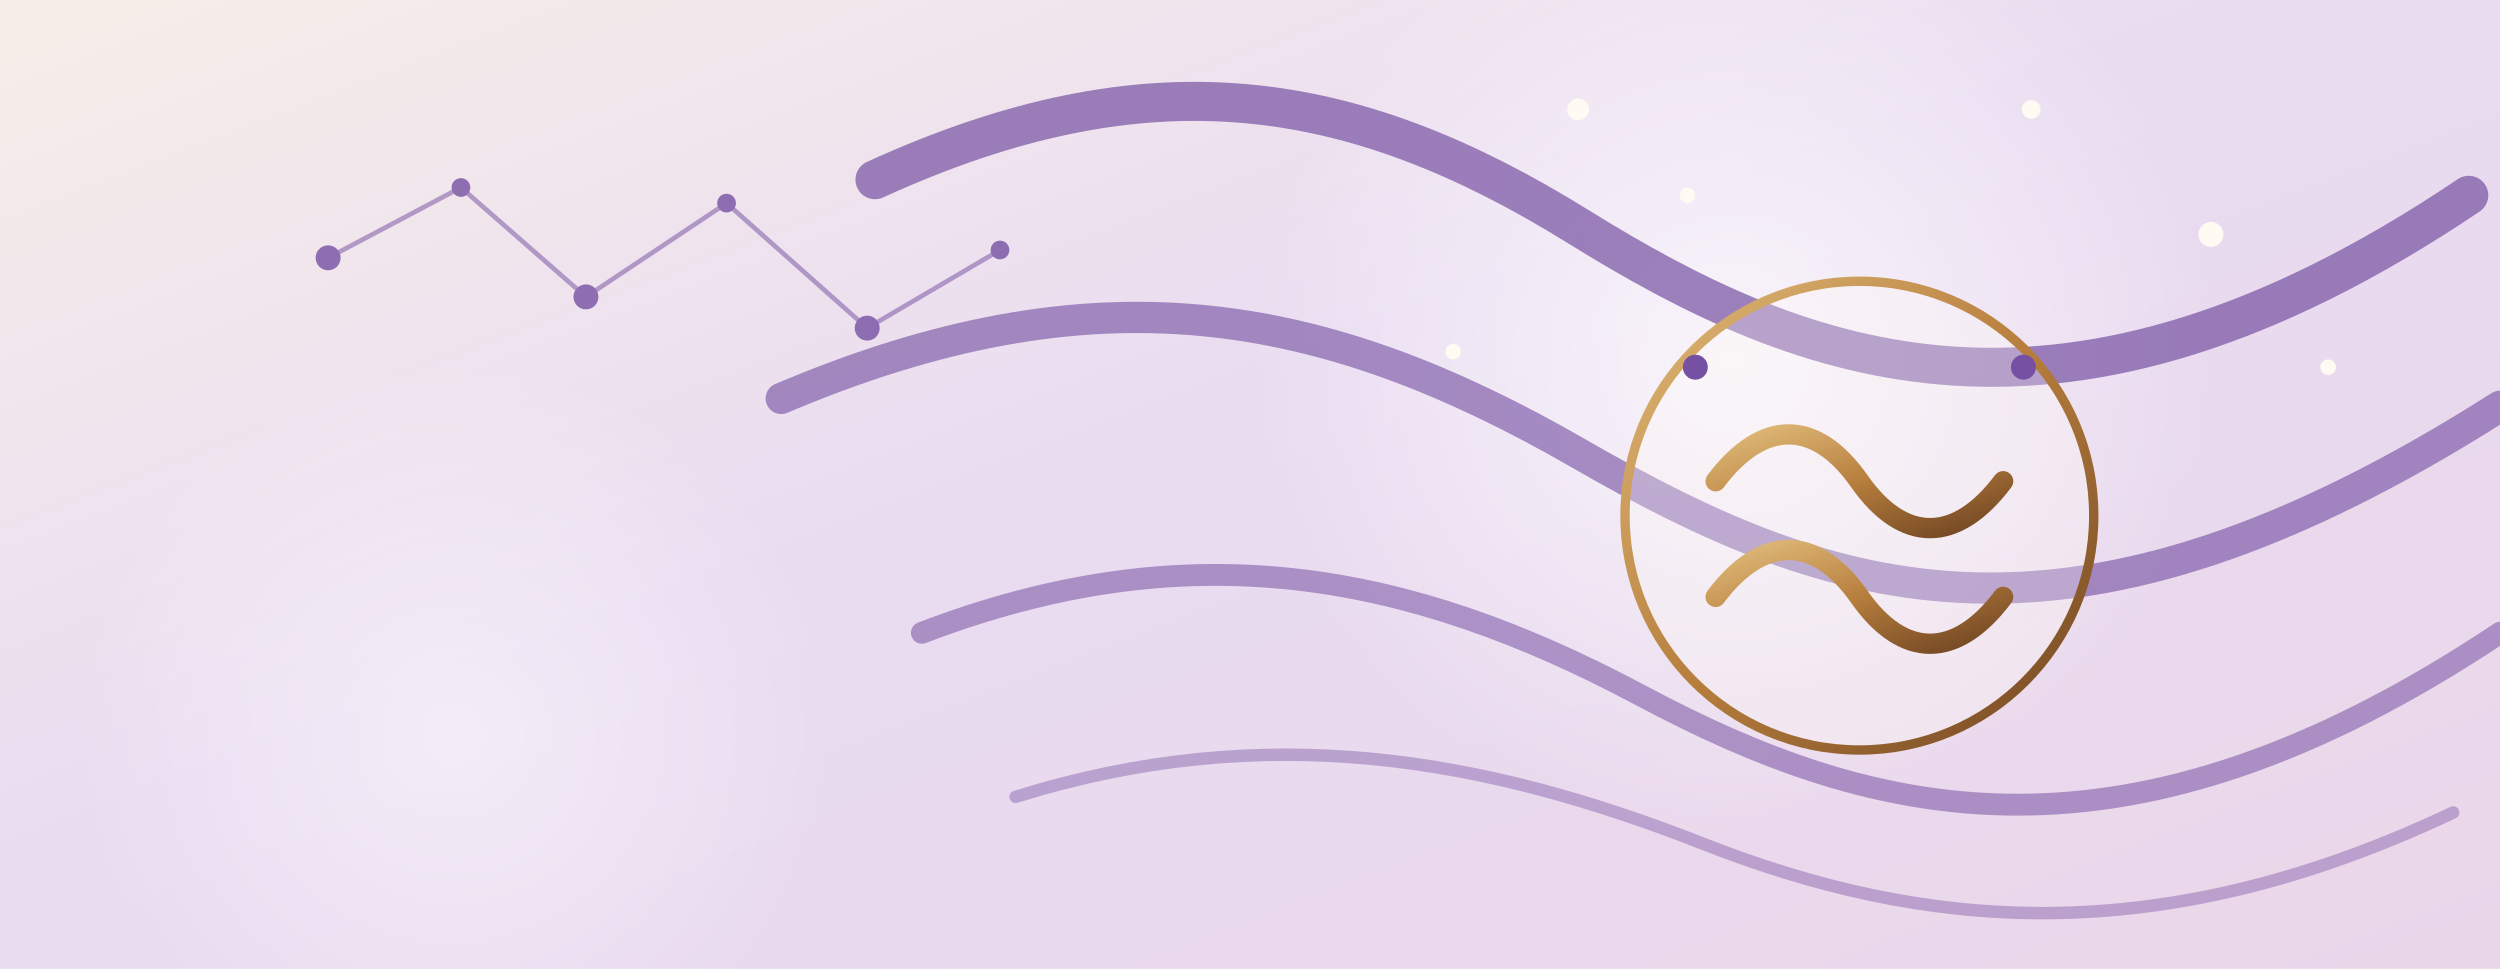
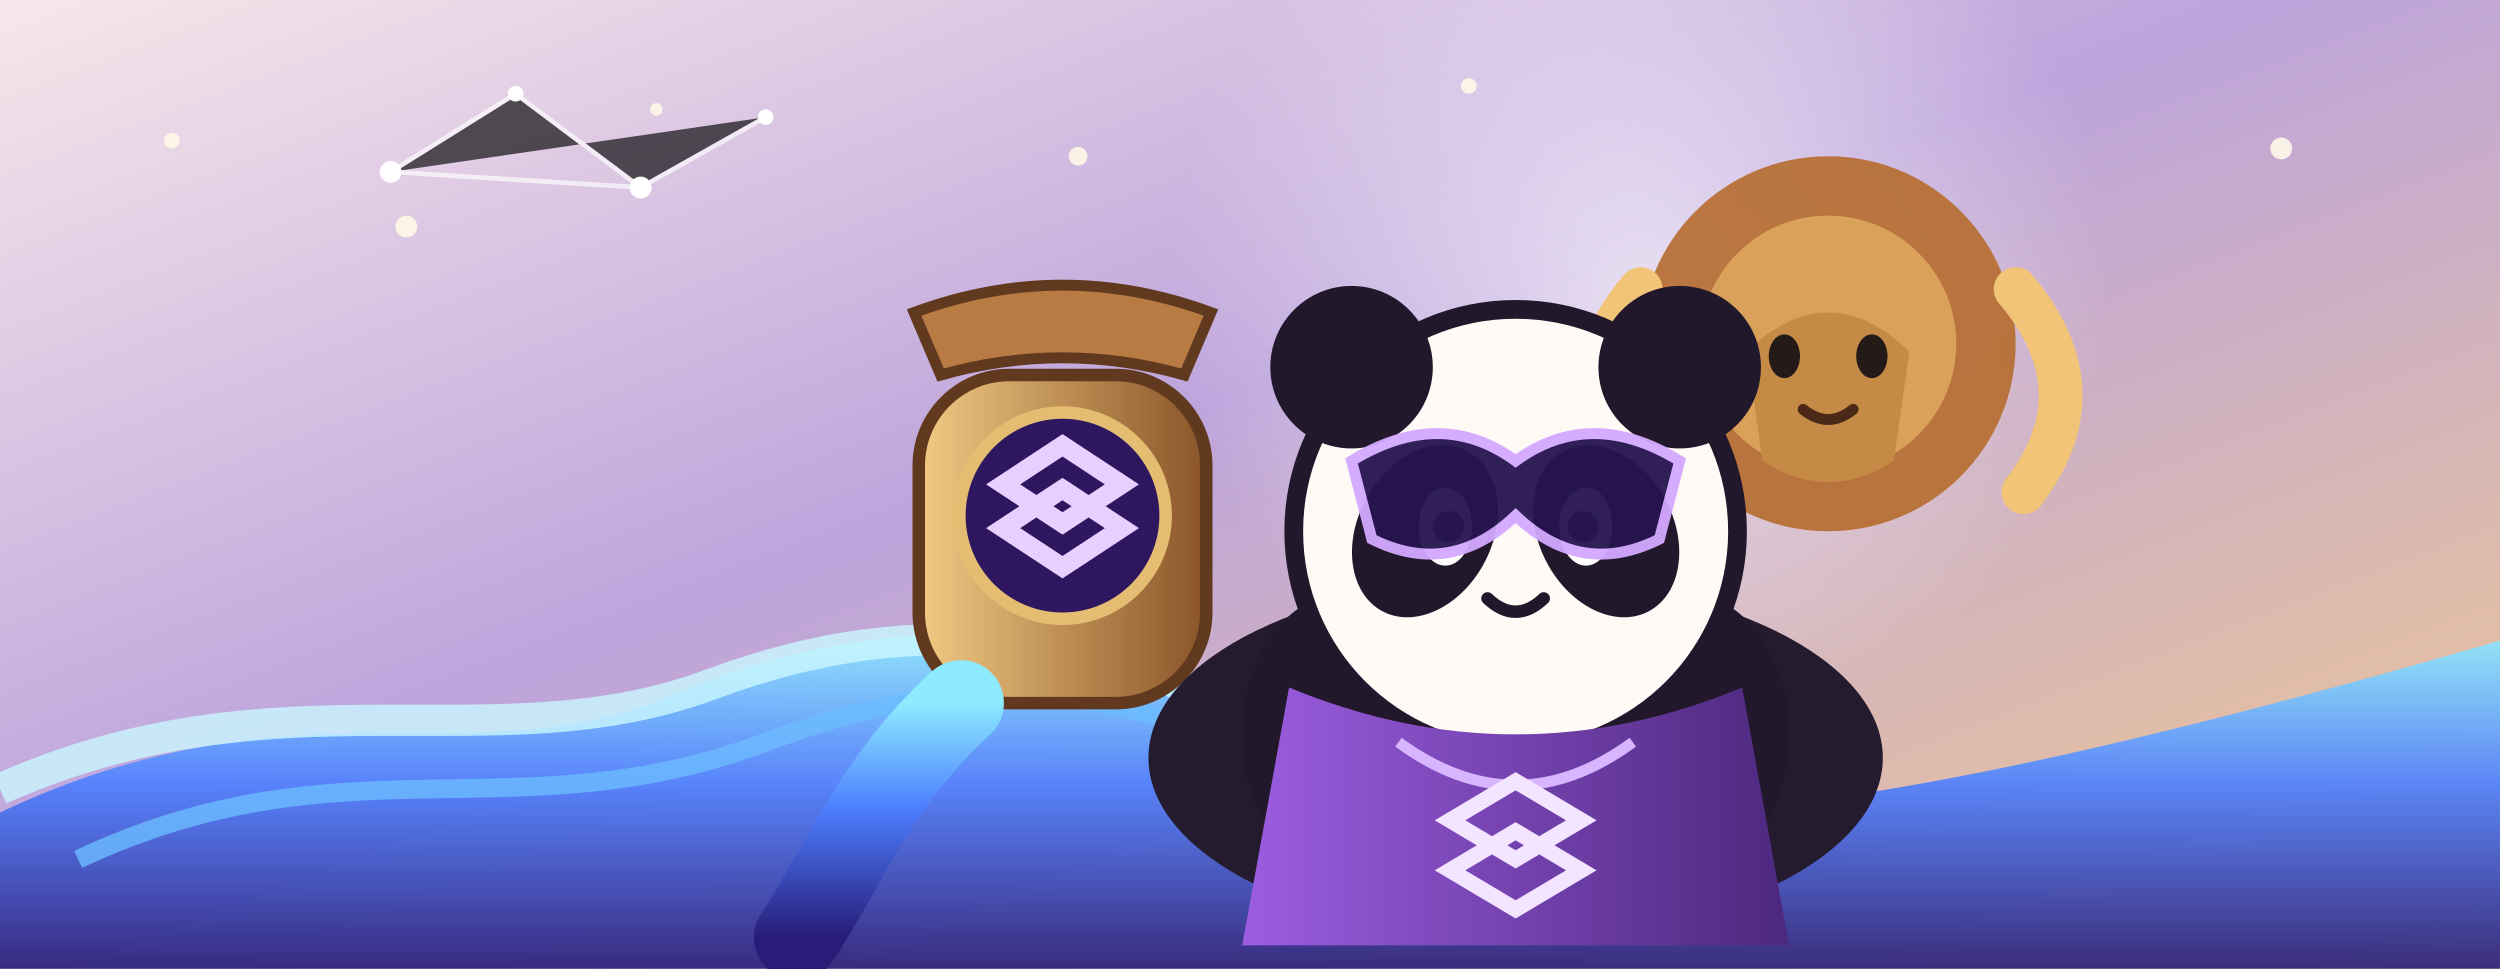
<svg xmlns="http://www.w3.org/2000/svg" viewBox="0 0 1600 620">
  <defs>
-     <linearGradient id="bg" x1="0" y1="0" x2="1" y2="1">
-       <stop stop-color="#f7eee8" />
-       <stop offset=".45" stop-color="#e9dcf1" />
-       <stop offset="1" stop-color="#ead6e9" />
+     <linearGradient id="sky" x2="1" y2="1">
+       <stop stop-color="#f8e7ea" />
+       <stop offset=".45" stop-color="#bda4dc" />
+       <stop offset="1" stop-color="#f2c98e" />
    </linearGradient>
-     <radialGradient id="light">
-       <stop stop-color="#fff" stop-opacity=".95" />
+     <linearGradient id="gold">
+       <stop stop-color="#f1ca83" />
+       <stop offset="1" stop-color="#8a5428" />
+     </linearGradient>
+     <linearGradient id="purple">
+       <stop stop-color="#9c5de0" />
+       <stop offset="1" stop-color="#4d287e" />
+     </linearGradient>
+     <linearGradient id="water" x2="0" y2="1">
+       <stop stop-color="#8deaff" />
+       <stop offset=".45" stop-color="#4c7eff" />
+       <stop offset="1" stop-color="#281c78" />
+     </linearGradient>
+     <radialGradient id="glow">
+       <stop stop-color="#fff" stop-opacity=".9" />
      <stop offset="1" stop-color="#fff" stop-opacity="0" />
    </radialGradient>
-     <linearGradient id="gold" x1="0" y1="0" x2="1" y2="1">
-       <stop stop-color="#e0bb7a" />
-       <stop offset=".5" stop-color="#b77e3d" />
-       <stop offset="1" stop-color="#704522" />
-     </linearGradient>
  </defs>
-   <rect width="1600" height="620" fill="url(#bg)" />
-   <circle cx="1110" cy="230" r="310" fill="url(#light)" opacity=".75" />
-   <circle cx="290" cy="470" r="240" fill="url(#light)" opacity=".5" />
-   <g transform="translate(210 95)" fill="#7650a2" opacity=".8">
-     <circle cx="0" cy="70" r="8" />
-     <circle cx="85" cy="25" r="6" />
-     <circle cx="165" cy="95" r="8" />
-     <circle cx="255" cy="35" r="6" />
-     <circle cx="345" cy="115" r="8" />
-     <circle cx="430" cy="65" r="6" />
-     <g fill="none" stroke="#7650a2" stroke-width="3" opacity=".65">
-       <path d="M0 70L85 25L165 95L255 35L345 115L430 65" />
-     </g>
+   <rect width="1600" height="620" fill="url(#sky)" />
+   <circle cx="1050" cy="180" r="300" fill="url(#glow)" opacity=".7" />
+   <g fill="#fff8e8" opacity=".9">
+     <circle cx="110" cy="90" r="5" />
+     <circle cx="260" cy="145" r="7" />
+     <circle cx="420" cy="70" r="4" />
+     <circle cx="690" cy="100" r="6" />
+     <circle cx="940" cy="55" r="5" />
+     <circle cx="1460" cy="95" r="7" />
  </g>
-   <g fill="none" stroke="#7954a4" stroke-linecap="round">
-     <path d="M560 115 C735 35 865 55 1010 145 S1320 300 1580 125" stroke-width="25" opacity=".72" />
-     <path d="M500 255 C700 170 845 195 1010 290 S1325 435 1600 260" stroke-width="20" opacity=".64" />
-     <path d="M590 405 C760 340 900 365 1050 445 S1360 565 1600 405" stroke-width="14" opacity=".56" />
-     <path d="M650 510 C810 460 950 485 1090 540 S1380 610 1570 520" stroke-width="8" opacity=".42" />
+   <path d="M0 520 C190 430 300 500 430 445 S700 390 830 465 S1100 555 1600 410 L1600 620 L0 620Z" fill="url(#water)" opacity=".9" />
+   <path d="M0 505 C180 425 315 490 455 438 S700 410 835 470" fill="none" stroke="#c9f8ff" stroke-width="20" opacity=".8" />
+   <path d="M50 550 C220 470 330 535 490 475 S735 450 900 515" fill="none" stroke="#6bbcff" stroke-width="12" opacity=".8" />
+   <g transform="translate(680 310)">
+     <path d="M-95 -110 Q0 -145 95 -110 L78 -70 Q0 -92 -78 -70Z" fill="#b77b43" stroke="#60391f" stroke-width="7" />
+     <rect x="-92" y="-70" width="184" height="210" rx="58" fill="url(#gold)" stroke="#60391f" stroke-width="8" />
+     <circle cx="0" cy="20" r="66" fill="#2e175f" stroke="#e4bd72" stroke-width="8" />
+     <path d="M-38 0 L0 -25 L38 0 L0 25Z M-38 28 L0 3 L38 28 L0 53Z" fill="none" stroke="#e9cfff" stroke-width="12" stroke-linecap="round" />
+     <path d="M-65 140 C-120 190 -140 245 -170 290" fill="none" stroke="url(#water)" stroke-width="55" stroke-linecap="round" />
  </g>
-   <g transform="translate(1190 330)">
-     <circle r="150" fill="#fffaf2" fill-opacity=".28" stroke="url(#gold)" stroke-width="6" />
-     <path d="M-92 -22 C-62 -62 -28 -62 0 -22 S62 18 92 -22" fill="none" stroke="url(#gold)" stroke-width="13" stroke-linecap="round" />
-     <path d="M-92 52 C-62 12 -28 12 0 52 S62 92 92 52" fill="none" stroke="url(#gold)" stroke-width="13" stroke-linecap="round" />
-     <circle cx="-105" cy="-95" r="8" fill="#7650a2" />
-     <circle cx="105" cy="-95" r="8" fill="#7650a2" />
+   <g transform="translate(1170 150)">
+     <circle cx="0" cy="70" r="120" fill="#b66c2d" opacity=".9" />
+     <circle cx="0" cy="70" r="82" fill="#d9a15a" />
+     <path d="M-52 75 Q0 25 52 75 L42 145 Q0 172 -42 145Z" fill="#c58a45" />
+     <ellipse cx="-28" cy="78" rx="10" ry="14" fill="#241b19" />
+     <ellipse cx="28" cy="78" rx="10" ry="14" fill="#241b19" />
+     <path d="M-16 112 Q0 125 16 112" fill="none" stroke="#4b2818" stroke-width="7" stroke-linecap="round" />
+     <path d="M-120 35 Q-175 100 -125 165 M120 35 Q175 100 125 165" fill="none" stroke="#f1c477" stroke-width="28" stroke-linecap="round" />
  </g>
-   <g fill="#fffaf2">
-     <circle cx="1010" cy="70" r="7" />
-     <circle cx="1080" cy="125" r="5" />
-     <circle cx="1300" cy="70" r="6" />
-     <circle cx="1415" cy="150" r="8" />
-     <circle cx="1490" cy="235" r="5" />
-     <circle cx="930" cy="225" r="5" />
+   <g transform="translate(970 355)">
+     <ellipse cx="0" cy="130" rx="235" ry="115" fill="#241b2e" />
+     <rect x="-150" y="20" width="300" height="220" rx="115" fill="#fffaf6" />
+     <ellipse cx="-110" cy="115" rx="65" ry="90" fill="#21182b" />
+     <ellipse cx="110" cy="115" rx="65" ry="90" fill="#21182b" />
+     <circle cx="0" cy="-15" r="142" fill="#fffaf6" stroke="#21182b" stroke-width="12" />
+     <circle cx="-105" cy="-120" r="52" fill="#21182b" />
+     <circle cx="105" cy="-120" r="52" fill="#21182b" />
+     <ellipse cx="-58" cy="-15" rx="43" ry="58" fill="#21182b" transform="rotate(28 -58 -15)" />
+     <ellipse cx="58" cy="-15" rx="43" ry="58" fill="#21182b" transform="rotate(-28 58 -15)" />
+     <ellipse cx="-45" cy="-18" rx="17" ry="25" fill="#fff" />
+     <ellipse cx="45" cy="-18" rx="17" ry="25" fill="#fff" />
+     <circle cx="-43" cy="-18" r="10" fill="#2c164a" />
+     <circle cx="43" cy="-18" r="10" fill="#2c164a" />
+     <path d="M-18 28 Q0 45 18 28" fill="none" stroke="#21182b" stroke-width="8" stroke-linecap="round" />
+     <path d="M-105 -60 Q-48 -95 0 -60 Q48 -95 105 -60 L92 -10 Q42 15 0 -25 Q-42 15 -92 -10Z" fill="#26154f" stroke="#d3a8ff" stroke-width="7" opacity=".95" />
+     <path d="M-145 85 Q0 145 145 85 L175 250 L-175 250Z" fill="url(#purple)" />
+     <path d="M-75 120 Q0 175 75 120" fill="none" stroke="#d7b6ff" stroke-width="7" />
+     <path d="M-42 170 L0 145 L42 170 L0 195Z M-42 202 L0 177 L42 202 L0 227Z" fill="none" stroke="#f3e5ff" stroke-width="10" />
+   </g>
+   <g stroke="#fff" stroke-width="3" opacity=".65">
+     <path d="M250 110L330 60L410 120L490 75" />
+     <path d="M250 110L410 120" />
+   </g>
+   <g fill="#fff">
+     <circle cx="250" cy="110" r="7" />
+     <circle cx="330" cy="60" r="5" />
+     <circle cx="410" cy="120" r="7" />
+     <circle cx="490" cy="75" r="5" />
  </g>
</svg>
